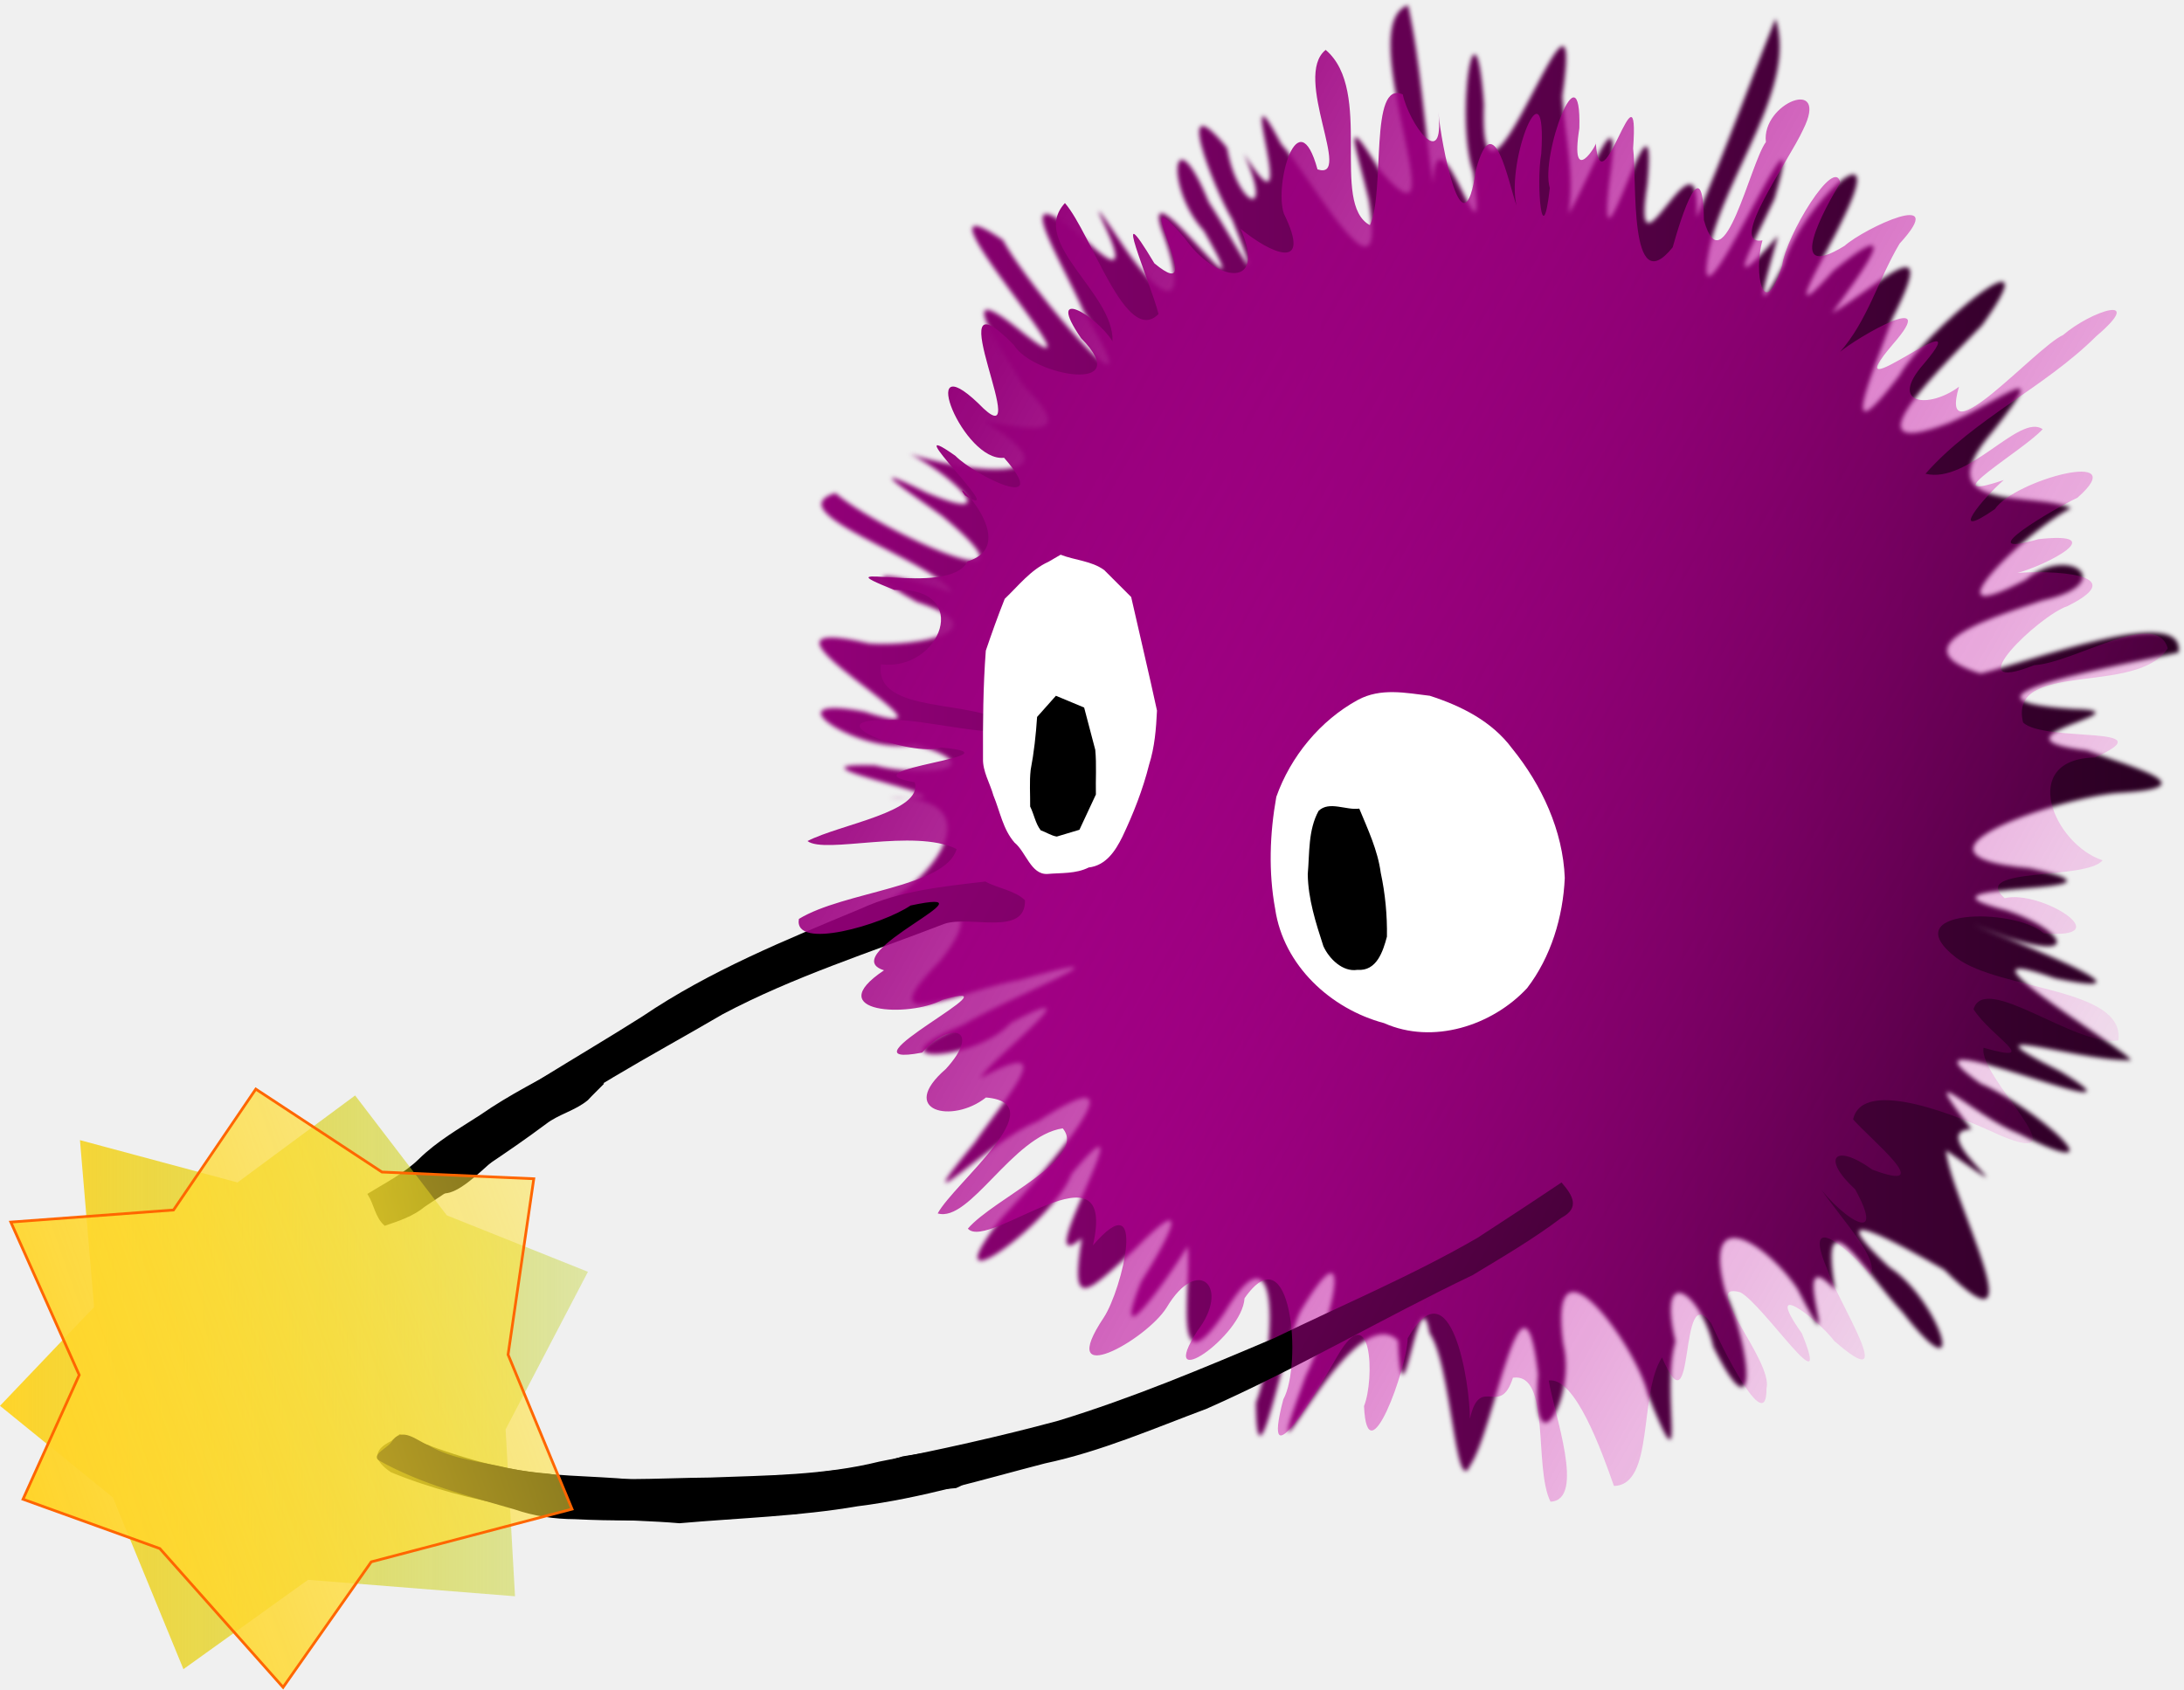
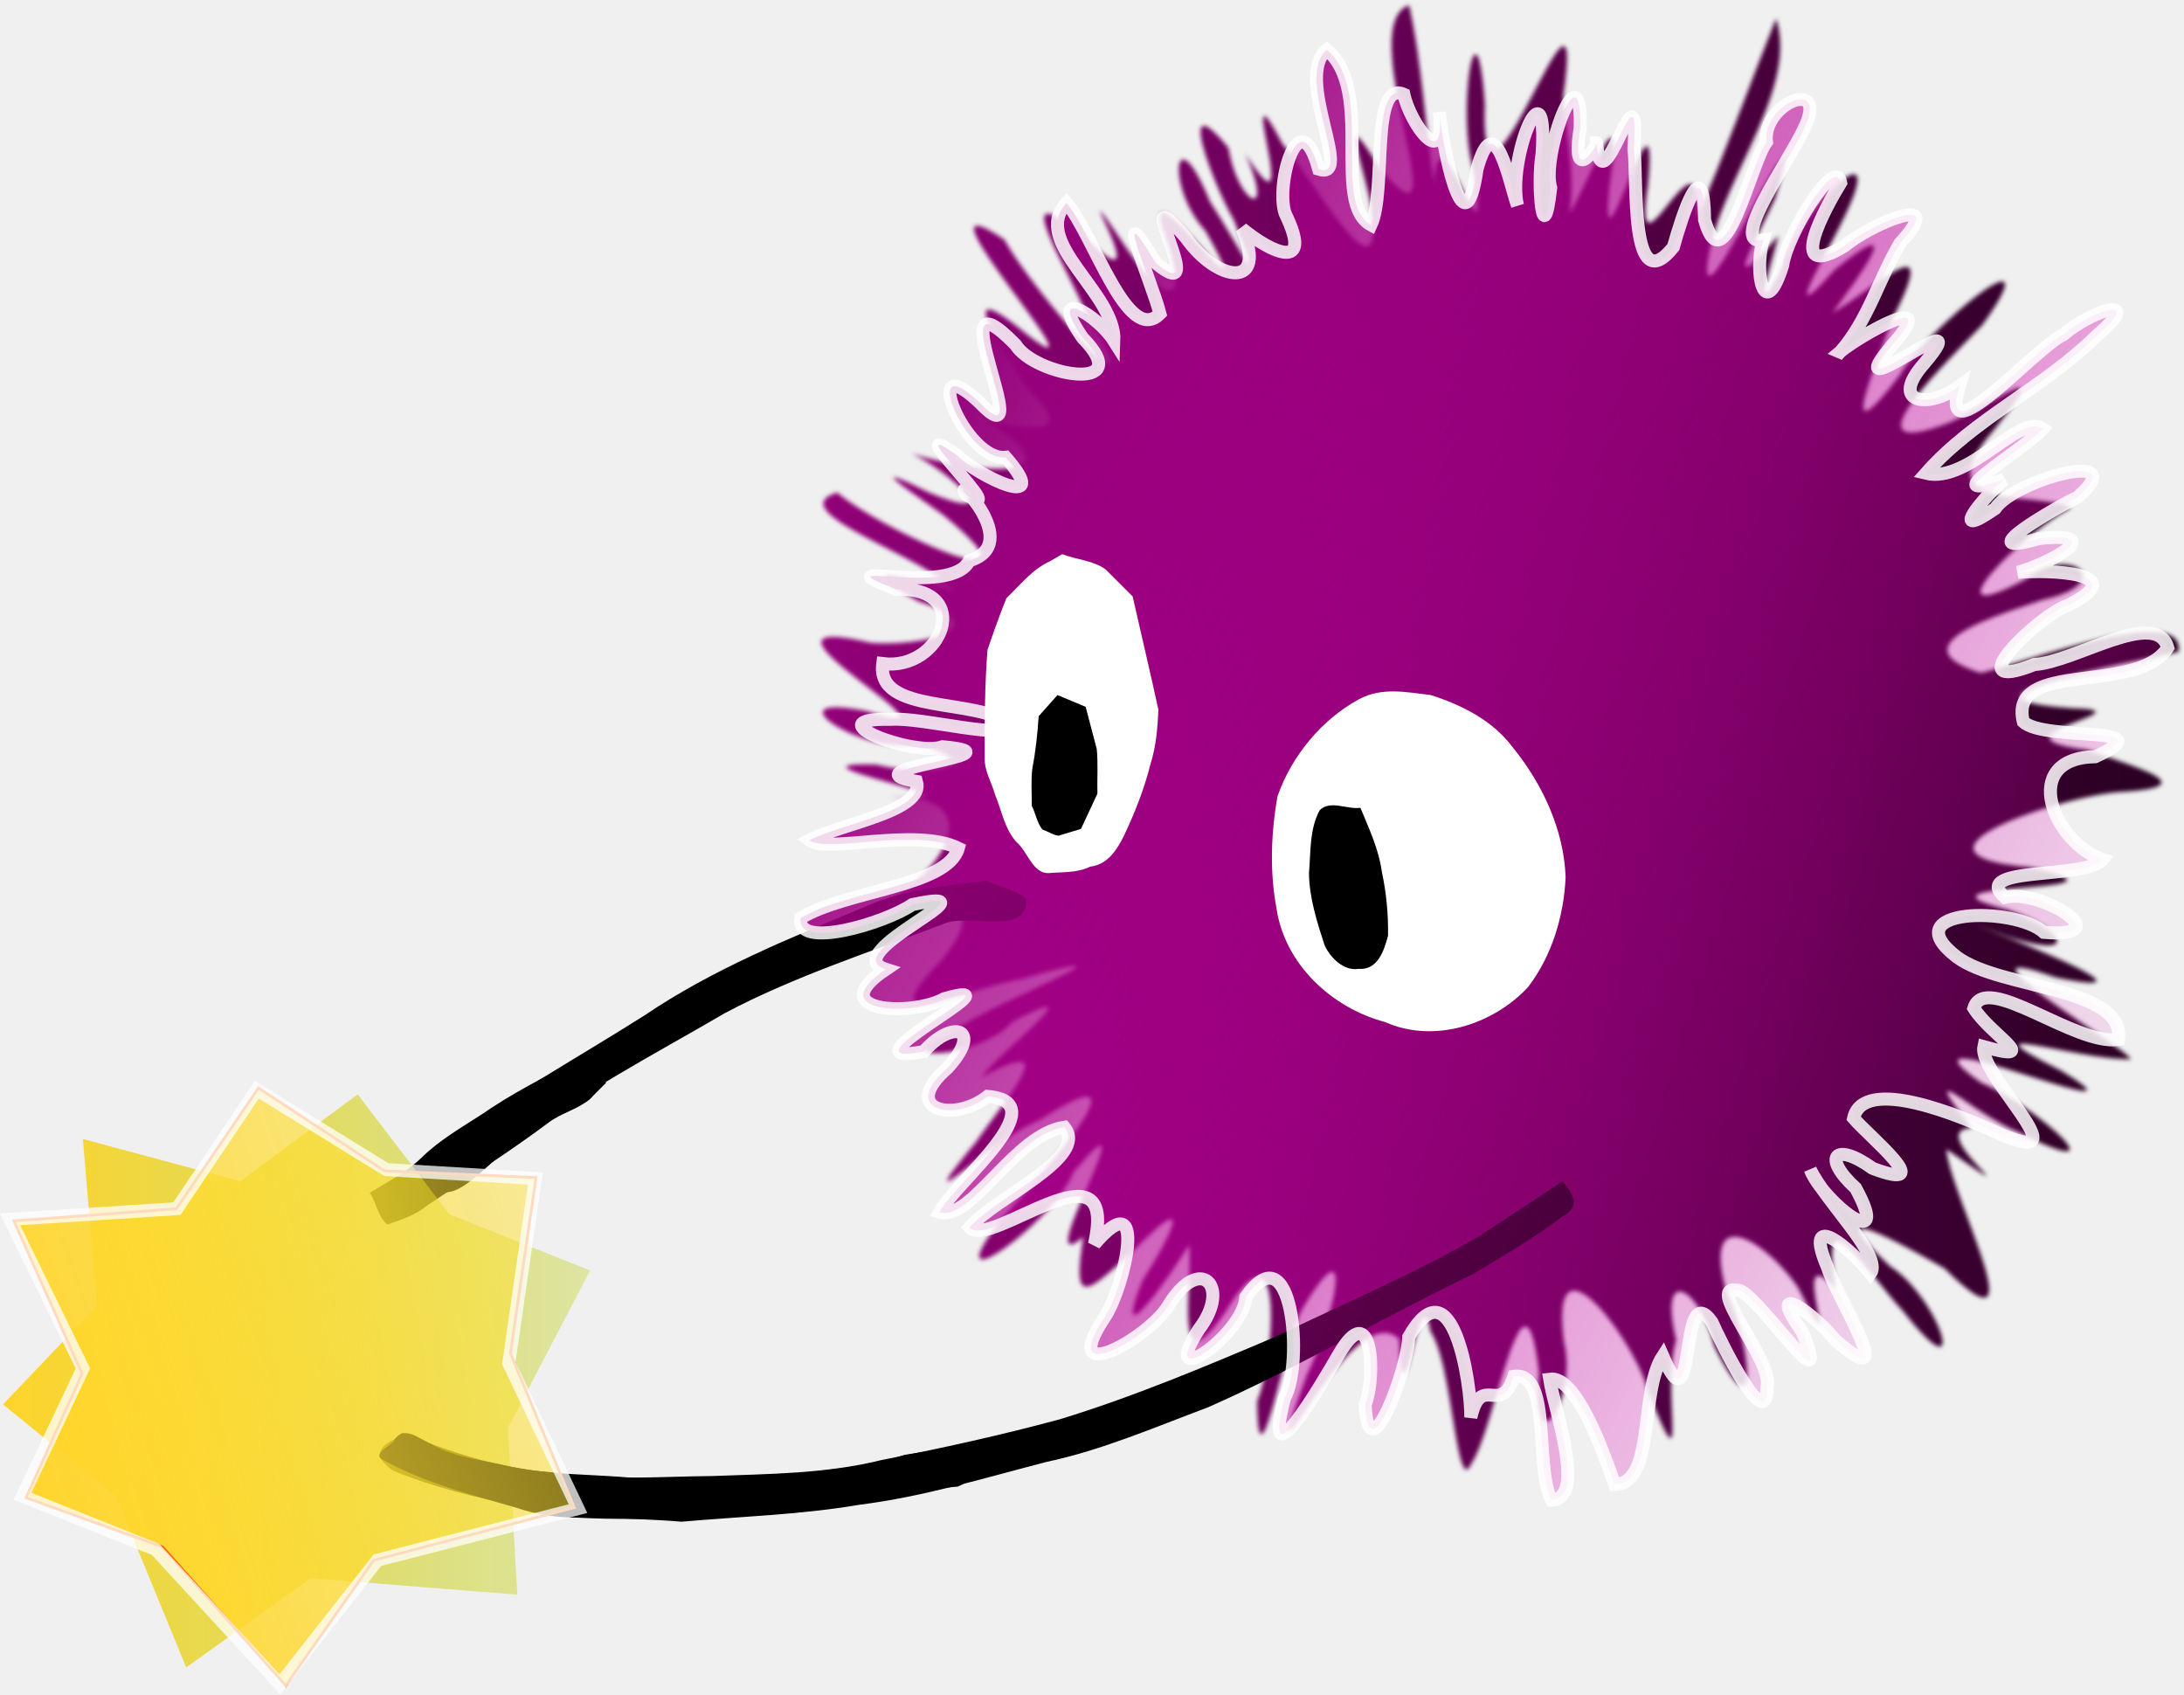
- <svg xmlns="http://www.w3.org/2000/svg" xmlns:xlink="http://www.w3.org/1999/xlink" version="1.1" id="svg1" width="100.406" height="77.69" viewBox="0 0 100.406 77.69">
+ <svg xmlns="http://www.w3.org/2000/svg" xmlns:xlink="http://www.w3.org/1999/xlink" version="1.1" id="svg1" width="100.545" height="77.995" viewBox="0 0 100.545 77.995">
  <defs id="defs1">
    <linearGradient id="linearGradient13">
      <stop style="stop-color:#ffd42a;stop-opacity:1;" offset="0" id="stop13" />
      <stop style="stop-color:#b8cd00;stop-opacity:0.32;" offset="1" id="stop14" />
    </linearGradient>
    <linearGradient id="linearGradient11">
      <stop style="stop-color:#ffd42a;stop-opacity:1;" offset="0" id="stop11" />
      <stop style="stop-color:#ffe33a;stop-opacity:0.499;" offset="1" id="stop12" />
    </linearGradient>
    <linearGradient id="linearGradient4">
      <stop style="stop-color:#920078;stop-opacity:1;" offset="0" id="stop3" />
      <stop style="stop-color:#ed00c0;stop-opacity:0.065;" offset="1" id="stop4" />
    </linearGradient>
    <linearGradient id="linearGradient1">
      <stop style="stop-color:#920078;stop-opacity:1;" offset="0" id="stop1" />
      <stop style="stop-color:#270020;stop-opacity:1;" offset="1" id="stop2" />
    </linearGradient>
    <linearGradient xlink:href="#linearGradient1" id="linearGradient2" x1="348.078" y1="296.383" x2="853.824" y2="296.383" gradientUnits="userSpaceOnUse" gradientTransform="translate(-50.83312,-23.31626)" />
-     <linearGradient xlink:href="#linearGradient4" id="linearGradient3" gradientUnits="userSpaceOnUse" x1="348.078" y1="296.383" x2="856.724" y2="275.267" gradientTransform="matrix(0.1065855,0.06622735,-0.06622735,0.1065855,24.62848,-36.05958)" />
+     <linearGradient xlink:href="#linearGradient4" id="linearGradient3" gradientUnits="userSpaceOnUse" x1="348.078" y1="296.383" x2="856.724" y2="275.267" gradientTransform="matrix(0.1065855,0.06622735,-0.06622735,0.1065855,24.76772,-36.05958)" />
    <filter style="color-interpolation-filters:sRGB" id="filter4" x="-0.004" y="-0.004" width="1.008" height="1.007">
      <feGaussianBlur stdDeviation="0.793" id="feGaussianBlur4" />
    </filter>
-     <linearGradient xlink:href="#linearGradient11" id="linearGradient12" x1="3" y1="404.113" x2="218.395" y2="404.113" gradientUnits="userSpaceOnUse" gradientTransform="matrix(0.1184588,-0.04140096,0.04140096,0.1184588,-16.38531,20.17329)" />
-     <linearGradient xlink:href="#linearGradient13" id="linearGradient14" x1="50.833" y1="529.871" x2="266.228" y2="529.871" gradientUnits="userSpaceOnUse" gradientTransform="matrix(0.1254852,0,0,0.1254852,-6.378801,-2.925845)" />
+     <linearGradient xlink:href="#linearGradient11" id="linearGradient12" x1="3" y1="404.113" x2="218.395" y2="404.113" gradientUnits="userSpaceOnUse" gradientTransform="matrix(0.1184588,-0.04140096,0.04140096,0.1184588,-16.24607,20.17329)" />
+     <linearGradient xlink:href="#linearGradient13" id="linearGradient14" x1="50.833" y1="529.871" x2="266.228" y2="529.871" gradientUnits="userSpaceOnUse" gradientTransform="matrix(0.1254852,0,0,0.1254852,-6.239563,-2.925845)" />
  </defs>
-   <path style="display:inline;mix-blend-mode:normal;fill:url(#linearGradient2);filter:url(#filter4)" d="m 574.673,78.35 c 6.493,-10.052 20.255,-48.576 15.078,-12.924 -5.989,48.758 18.27,-45.611 13.785,2.154 -6.527,41.689 20.107,-26.012 18.021,12.123 10.185,-23.508 19.225,-48.667 28.935,-72.865 8.088,24.96 -18.299,56.759 -24.238,84.334 -8.748,43.417 39.515,-71.451 23.852,-18.279 -7.983,17.272 -20.49,38.617 1.265,13.516 -3.086,12.216 -11.189,36.279 1.997,10.697 4.752,-19.205 41.003,-54.858 21.044,-15.229 -5.26,11.313 -23.751,41.18 -2.745,17.373 27.94,-22.888 9.388,1.997 -0.554,15.589 16.55,-9.69 40.423,-33.687 22.135,1.959 -7.462,20.793 -21.15,51.927 2.692,20.732 8.682,-15.637 57.742,-56.707 30.29,-18.411 -10.899,11.556 -53.234,51.487 -12.521,36.023 20.254,-8.678 38.695,-25.098 16.54,2.773 -26.44,30.404 16.07,22.15 28.489,28.271 -17.365,8.887 -54.904,46.49 -16.677,26.312 15.939,-13.374 34.734,1.327 6.266,7.516 -13.849,4.899 -55.406,16.58 -22.759,26.808 17.253,-4.044 75.258,-26.124 72.581,-7.747 -16.937,3.991 -93.122,17.138 -38.555,20.75 30.007,0.641 -35.837,10.195 5.05,15.231 16.343,6.042 44.757,13.533 12.66,15.436 -20.042,0.937 -88.111,22.829 -33.796,27.637 49.034,10.523 -52.227,4.384 -8.473,15.463 20.38,6.832 28.453,18.972 0.72,10.071 -51.491,-19.009 74.001,26.606 17.175,14.87 -47.804,-17.073 38.498,33.364 26.437,29.994 -20.404,-0.131 -62.56,-14.988 -24.326,4.205 41.327,25.078 -68.336,-23.054 -29.375,4.402 18.75,7.688 54.664,38.961 13.81,18.213 -16.86,-6.598 -38.869,-29.464 -17.215,-1.52 -19.09,0.494 27.704,33.444 -9.301,7.726 1.21,16.701 35.173,79.286 -0.677,43.748 -15.918,-9.088 -48.324,-27.234 -20.002,-0.856 18.063,11.66 30.225,48.999 4.956,16.704 -14.822,-15.933 -30.98,-44.704 -24.887,-8.418 -19.35,-21.107 5.425,37.559 -13.848,-0.487 -11.437,-16.792 -35.449,-32.215 -26.348,1.313 9.202,19.681 12.724,54.88 -4.449,20.039 -4.543,-20.35 -20.793,-31.013 -13.872,-1.994 -5.694,18.891 5.411,58.434 -10.163,19.255 -3.884,-17.164 -36.812,-62.926 -30.981,-18.565 5.172,20.291 -12.006,47.618 -9.213,11.204 -5.519,-48.134 -15.91,20.9 -24.853,33.535 -5.466,12.612 -6.843,-37.075 -14.89,-48.491 -3.941,-23.909 -10.218,41.139 -11.538,2.703 -18.064,-17.395 -55.477,72.287 -33.881,13.103 8.851,-17.892 19.323,-59.157 -1.698,-24.116 -6.374,11.83 -16.353,70.968 -16.508,33.753 6.237,-14.708 10.611,-69.992 -11.554,-32.827 -20.067,29.637 -11.821,-10.731 -13.453,-24.634 1.584,-1.438 -31.198,48.557 -17.076,13.218 10.107,-16.058 19.887,-34.598 -2.205,-12.012 -18.635,17.358 -23.662,22.05 -19.501,-3.968 -21.146,17.873 26.844,-60.285 -3.748,-23.603 -6.211,17.564 -53.524,51.843 -25.788,16.377 15.771,-16.784 56.253,-63.43 13.331,-35.539 -17.746,6.756 -50.956,41.766 -22.985,7.657 10.692,-15.631 32.97,-40.396 1.911,-23.498 3.919,-7.178 44.776,-38.169 11.351,-20.36 -13.241,14.735 -53.821,15.787 -17.451,0.731 17.992,-10.933 69.042,-30.203 20.329,-16.328 -19.897,3.299 -57.264,21.74 -28.82,-7.116 34.884,-43.167 -64.17,1.356 -22.081,-20.309 20.814,-9.796 41.734,-40.218 3.103,-39.479 46.042,2.736 -46.975,-13.141 -4.854,-11.823 16.137,4.484 45.36,1.464 14.336,-7.766 -18.585,4.761 -55.309,-18.973 -18.335,-11.923 45.955,14.886 -55.983,-38.398 1.955,-24.968 18.118,1.278 48.337,-5.017 17.292,-15.22 -26.738,-14.893 -4.892,-9.057 13.077,-3.528 -8.175,-12.276 -65.044,-29.454 -42.897,-36.403 15.868,13.667 80.982,43.295 39.197,8.492 -11.332,-8.328 -31.959,-21.566 -5.941,-8.689 30.769,13.057 7.348,-7.846 -6.005,-14.125 25.681,8.22 63.333,9.887 26.875,-12.148 18.711,3.52 34.31,6.472 14.747,-12.896 -6.749,-11.418 -27.605,-41.318 -1.85,-20.728 39.376,32.129 -46.27,-60.018 -5.61,-32.602 9.574,18.101 58.952,74.705 29.808,26.704 -9.054,-20.81 -30.101,-53.155 1.434,-25.764 27.008,25.406 -12.555,-36.644 12.678,0.97 17.136,25.019 24.522,21.3 13.983,-6.337 -7.324,-24.095 39.353,42.431 15.669,1.048 -14.331,-15.533 -11.879,-43.849 1.826,-10.543 11.479,17.682 21.34,38.442 8.656,6.574 -7.015,-11.815 -22.392,-51.217 -1.949,-26.418 3.602,21.267 17.589,27.52 6.128,2.1 23.282,36.873 -5.639,-40.351 13.717,-3.484 10.119,10.862 39.489,64.527 32.036,20.349 -4.257,-18.151 -10.814,-35.083 3.938,-10.983 30.93,35.973 -11.037,-53.024 10.476,-60.277 4.512,19.846 6.128,45.989 9.127,65.39 1.66,-32.891 20.988,39.65 14.728,-4.155 -6.655,-18.98 0.688,-70.484 3.948,-24.878 -2.285,61.174 38.002,-66.962 28.726,-2.844 1.003,14.557 4.569,28.213 2.291,42.934 z" id="shadow-body" transform="scale(0.1254852)" />
-   <path style="fill:#000000;fill-opacity:1;stroke-width:0.125" d="m 45.3,40.537 c -1.94,0.228 -3.904,0.417 -5.704,1.239 -3.455,1.438 -6.952,2.856 -10.066,4.965 -2.996,1.897 -6.118,3.621 -8.974,5.726 -0.316,0.438 -1.443,0.667 -1.051,1.286 0.608,2.705 2.698,-0.214 3.89,-0.96 3.021,-2.428 6.499,-4.204 9.831,-6.155 3.251,-1.725 6.769,-2.832 10.191,-4.157 1.185,-0.402 3.733,0.599 3.705,-1.08 -0.442,-0.451 -1.257,-0.551 -1.821,-0.863 z" id="left-hand" />
-   <path style="fill:#000000;fill-opacity:1;stroke-width:0.125" d="m 18.38,65.944 c 2.186,0.894 4.45,1.639 6.817,1.821 2.461,0.413 4.97,0.199 7.453,0.179 2.603,-0.099 5.232,-0.102 7.774,-0.732 2.761,-0.542 5.518,-1.148 8.232,-1.882 3.392,-1.038 6.664,-2.414 9.925,-3.799 3.122,-1.524 6.345,-2.871 9.351,-4.614 1.289,-0.841 2.578,-1.683 3.856,-2.542 0.519,0.592 0.858,1.167 -8.9e-4,1.623 -1.287,0.973 -2.706,1.804 -4.091,2.64 -4.115,1.97 -8.056,4.303 -12.229,6.145 -2.451,0.915 -4.858,1.966 -7.427,2.511 -2.853,0.736 -5.677,1.606 -8.61,1.971 -2.705,0.464 -5.462,0.539 -8.192,0.781 -2.514,-0.216 -5.075,-0.081 -7.531,-0.741 -1.951,-0.362 -3.912,-0.852 -5.734,-1.604 -0.771,-0.518 -0.879,-1.003 0.016,-1.438 0.13,-0.106 0.259,-0.212 0.389,-0.318 z" id="right-hand" />
-   <path style="display:inline;mix-blend-mode:normal;fill:url(#linearGradient3);stroke-width:0.125" d="m 84.565,16.202 c 0.86,-0.725 4.69,-2.923 2.463,-0.379 -2.952,3.473 4.182,-2.356 1.423,0.901 -1.668,1.889 0.226,2.089 1.61,1.061 -0.988,3.383 3.517,-1.803 4.784,-2.378 1.334,-1.143 3.833,-1.909 1.527,0.054 -2.394,2.382 -5.604,3.777 -7.85,6.324 1.981,0.489 4.311,-2.791 5.386,-2.051 -0.851,0.965 -5.224,3.49 -1.788,2.341 -0.938,0.804 -2.658,2.888 -0.41,1.338 0.882,-1.334 6.428,-2.834 3.795,-0.523 -1.011,0.467 -5.113,2.862 -1.786,1.902 3.363,-0.365 0.384,1.193 -0.967,1.554 1.394,-0.118 5.386,-0.009 2.305,1.523 -1.34,0.446 -5.184,4.166 -1.541,2.721 1.858,-0.109 5.619,-2.618 6.143,-0.778 -1.406,2.214 -7.356,0.5 -6.651,3.411 0.988,0.942 6.642,0.1 3.312,1.609 -3.551,0.07 -1.902,3.991 0.343,4.729 -0.75,0.934 -6.139,0.286 -4.502,1.743 1.644,-0.414 5.346,1.915 1.798,1.614 -1.352,-1.206 -6.953,-1.137 -4.015,1.13 1.989,1.497 7.763,1.362 7.445,3.798 -1.968,0.318 -6.146,-3.157 -6.658,-1.438 0.784,1.253 3.223,2.557 0.462,1.773 -0.283,1.307 4.648,5.67 0.756,4.027 -1.779,-0.832 -6.311,-2.731 -6.755,-0.734 0.724,0.851 3.967,3.47 0.883,2.31 -1.76,-1.263 -2.347,-0.516 -0.787,0.907 1.751,3.207 -1.538,0.599 -2.091,-0.861 0.677,1.45 3.358,3.994 2.775,4.792 -0.908,-1.133 -3.164,-3.072 -1.978,-0.277 0.411,1.369 3.48,6.077 0.329,3.315 -0.807,-1.055 -3.32,-2.935 -1.488,-0.347 1.456,3.571 -1.764,-1.334 -2.831,-1.887 -1.906,-0.545 1.521,3.151 1.206,4.421 0.02,2.342 -2.157,-2.124 -2.539,-2.991 -1.55,-2.185 -0.68,5.266 -2.264,1.566 -1.087,1.662 -0.332,5.869 -2.211,5.909 -0.57,-1.628 -1.788,-5.022 -2.996,-4.849 0.25,1.561 1.704,5.498 0.08,5.572 -0.787,-1.57 0.027,-5.948 -1.727,-5.699 -0.6,1.887 -1.504,-0.205 -1.981,1.89 0.014,-1.602 -0.858,-7.208 -2.858,-3.705 -0.026,1.378 -1.863,6.474 -2.007,3.116 0.498,-1.236 0.363,-5.054 -1.227,-2.291 -0.833,1.44 -3.564,6.1 -2.484,1.984 0.884,-1.582 0.386,-7.764 -1.782,-4.649 -0.107,1.759 -4.094,4.494 -2.169,1.5 1.545,-2.004 0.038,-3.512 -1.413,-1.073 -0.937,1.502 -5.158,3.851 -2.888,0.457 0.85,-1.297 2.044,-6.287 -0.501,-3.314 1.153,-5.029 -4.807,0.292 -5.749,-0.772 1.187,-1.387 5.53,-3.214 4.361,-4.611 -2.299,0.341 -4.273,4.351 -5.748,3.911 0.759,-1.397 5.419,-5.061 2.219,-5.33 -1.549,1.231 -4.083,0.628 -1.844,-1.312 1.658,-1.819 0.242,-2.267 -1.091,-0.752 -4.235,0.805 4.796,-3.546 0.935,-2.431 -1.506,0.832 -5.639,0.621 -2.687,-1.354 -2.376,-0.745 5.523,-3.9 1.22,-2.979 -1.281,0.872 -5.391,2.088 -5.133,0.617 2.074,-1.271 6.753,-1.45 7.251,-3.214 -1.965,-0.968 -6.052,0.249 -6.856,-0.367 1.491,-0.774 5.334,-1.343 4.931,-2.705 -3.47,-0.592 5.197,-1.233 1.203,-1.597 -1.378,0.469 -5.996,-1.342 -2.385,-1.262 1.5,-0.109 5.422,1.019 5.527,0.248 -1.528,-1.266 -6.217,-0.444 -5.899,-2.812 2.746,0.343 4.248,-3.558 0.612,-3.422 -3.749,-1.484 2.548,0.41 3.367,-1.312 2.572,-0.775 -0.915,-4.141 -0.123,-3.037 2.249,1.382 -3.351,-3.874 -0.434,-1.817 0.92,0.928 4.505,2.683 2.238,0.09 -1.869,0.215 -4.049,-5.238 -1.188,-2.507 2.834,2.948 -2.17,-6.565 1.637,-2.682 0.862,1.433 5.641,2.284 3.09,-0.313 -1.666,-2.425 0.675,-1.075 1.445,0.143 0.092,-2.213 -3.862,-4.539 -2.185,-6.353 1.237,1.429 2.812,6.622 4.303,5.101 -0.379,-1.477 -2.318,-5.885 -0.191,-2.33 2.7,2.241 -1.488,-4.504 1.395,-1.157 1.443,2.048 3.792,2.375 2.572,-0.428 1.358,1.117 3.317,2.021 1.986,-0.7 -0.457,-1.359 0.653,-5.293 1.546,-2.035 1.66,0.536 -1.167,-4.264 0.376,-5.495 2.223,1.888 0.19,7.061 2.033,8.061 0.721,-1.543 -0.048,-6.705 1.511,-6.014 0.281,1.331 1.928,3.635 1.638,0.817 0.114,1.391 1.135,6.781 1.729,2.636 0.821,-3 1.482,0.595 1.865,1.666 -0.502,-2.063 1.416,-6.836 1.135,-2.389 -0.246,1.363 0.045,4.661 0.393,1.578 -0.45,-1.5 1.459,-6.622 1.358,-2.752 -0.45,2.834 0.872,0.669 0.756,0.673 0.226,3.26 2.028,-4.157 1.716,0.258 0.183,1.352 -0.218,7.085 1.819,4.544 0.392,-1.408 1.397,-4.572 1.435,-1.251 0.883,3.144 2.14,-2.65 2.85,-3.588 -0.214,-1.787 2.953,-3.053 1.712,-0.573 -0.66,1.446 -3.495,5.364 -1.869,5.094 -0.43,1.498 0.061,3.853 0.905,1.157 0.185,-1.413 2.436,-5.078 2.67,-3.803 -0.662,1.075 -2.645,4.65 0.197,2.898 0.94,-0.832 4.88,-2.664 2.533,-0.105 -0.977,1.636 -1.471,3.558 -2.76,5.004 z" id="front-body" />
-   <path style="display:inline;fill:#ffffff;fill-opacity:1;stroke-width:0.125" d="m 65.734,31.995 c 1.448,0.467 2.856,1.172 3.782,2.422 1.36,1.675 2.34,3.781 2.422,5.954 -0.079,1.794 -0.635,3.641 -1.734,5.07 -1.614,1.734 -4.338,2.603 -6.571,1.608 -2.465,-0.656 -4.63,-2.662 -5.009,-5.252 -0.313,-1.696 -0.25,-3.464 0.052,-5.152 0.655,-1.856 2.019,-3.513 3.745,-4.457 1.056,-0.571 2.196,-0.326 3.313,-0.193 z" id="path5" />
-   <path style="display:inline;fill:#ffffff;fill-opacity:1;stroke-width:0.125" d="m 48.76,25.508 c 0.656,0.258 1.425,0.282 2.004,0.706 0.413,0.413 0.827,0.827 1.24,1.24 0.392,1.742 0.81,3.478 1.187,5.223 -0.04,0.837 -0.106,1.679 -0.362,2.482 -0.286,1.145 -0.722,2.252 -1.227,3.316 -0.323,0.654 -0.757,1.324 -1.551,1.416 -0.592,0.298 -1.262,0.241 -1.903,0.298 -0.754,0.034 -0.982,-1.016 -1.505,-1.441 -0.536,-0.611 -0.667,-1.434 -0.971,-2.165 -0.158,-0.568 -0.501,-1.108 -0.48,-1.709 -0.006,-1.652 0.003,-3.306 0.129,-4.954 0.272,-0.8 0.556,-1.597 0.869,-2.382 0.636,-0.605 1.189,-1.333 2.01,-1.703 0.187,-0.109 0.374,-0.218 0.561,-0.327 z" id="path4" />
-   <path style="fill:#000000;fill-opacity:1;stroke-width:0.125" d="m 49.841,32.536 c -0.432,-0.18 -0.865,-0.36 -1.297,-0.541 -0.288,0.324 -0.577,0.649 -0.865,0.973 -0.054,0.815 -0.142,1.63 -0.295,2.432 -0.064,0.561 -0.017,1.126 -0.024,1.689 0.18,0.356 0.238,0.772 0.486,1.093 0.247,0.084 0.489,0.252 0.739,0.287 0.347,-0.104 0.693,-0.208 1.04,-0.312 0.252,-0.541 0.505,-1.081 0.757,-1.622 -0.017,-0.684 0.036,-1.373 -0.029,-2.055 -0.171,-0.649 -0.341,-1.297 -0.512,-1.946 z" id="left-eye" />
-   <path style="fill:#000000;fill-opacity:1;stroke-width:0.125" d="m 62.491,37.185 c 0.396,0.958 0.846,1.908 0.986,2.946 0.208,0.964 0.301,1.959 0.285,2.941 -0.182,0.682 -0.474,1.597 -1.356,1.526 -0.681,0.111 -1.307,-0.516 -1.566,-1.089 -0.348,-1.071 -0.702,-2.174 -0.718,-3.31 0.086,-0.975 0.014,-2.028 0.498,-2.911 0.49,-0.472 1.266,-0.016 1.872,-0.104 z" id="right-eye" />
-   <path style="fill:#000000;fill-opacity:1;stroke:#000000;stroke-width:0.125;stroke-opacity:1" d="m 26.38,48.868 c -1.445,0.785 -2.923,1.517 -4.275,2.46 -0.965,0.624 -1.975,1.2 -2.8,2.011 -0.68,0.662 -1.529,1.092 -2.331,1.583 0.275,0.44 0.332,1.014 0.727,1.375 0.629,-0.214 1.275,-0.427 1.794,-0.86 1.866,-1.254 3.769,-2.456 5.571,-3.802 0.587,-0.455 1.348,-0.616 1.918,-1.091 0.223,-0.242 0.462,-0.468 0.693,-0.703 -0.432,-0.324 -0.865,-0.649 -1.297,-0.973 z" id="left-work-hand" />
-   <path style="fill:url(#linearGradient14);stroke-width:0.125" d="m 10.92,54.375 5.406,-4 4.216,5.514 6.487,2.595 -3.784,7.244 0.432,7.676 -9.514,-0.757 -5.73,4.108 L 5.19,68.863 0,64.646 4.325,60.105 3.676,52.429 Z" id="star-back" />
-   <path style="fill:#000000;fill-opacity:1;stroke:#000000;stroke-width:0.125;stroke-opacity:1" d="m 41.516,67.031 c 0.685,-0.108 1.369,-0.216 2.054,-0.324 0.675,0.483 1.516,1.205 0.364,1.662 -2.479,0.188 -4.886,0.873 -7.347,1.185 -3.38,0.149 -6.763,0.419 -10.149,0.243 -0.941,-0.005 -1.866,-0.137 -2.758,-0.445 -2.117,-0.618 -4.289,-1.156 -6.225,-2.245 -0.294,-0.179 0.428,-0.505 0.585,-0.75 0.43,-0.713 1.069,-0.065 1.632,0.161 1.122,0.663 2.436,0.752 3.678,1.052 1.885,0.404 3.828,0.347 5.741,0.527 2.193,0.174 4.396,0.09 6.59,-0.019 1.358,-0.232 2.725,-0.45 4.1,-0.522 0.59,-0.133 1.153,-0.361 1.734,-0.524 z" id="right-work-hand" />
-   <path style="fill:url(#linearGradient12);stroke:#ff6600;stroke-width:0.125;stroke-opacity:1" d="m 7.977,55.642 3.783,-5.56 5.8,3.814 6.98,0.309 -1.182,8.087 2.941,7.104 -9.231,2.425 -4.054,5.769 -5.666,-6.38 -6.29,-2.268 2.584,-5.713 -3.145,-7.032 z" id="star-front" />
+   <path style="display:inline;mix-blend-mode:normal;fill:url(#linearGradient2);filter:url(#filter4)" d="m 574.673,78.35 c 6.493,-10.052 20.255,-48.576 15.078,-12.924 -5.989,48.758 18.27,-45.611 13.785,2.154 -6.527,41.689 20.107,-26.012 18.021,12.123 10.185,-23.508 19.225,-48.667 28.935,-72.865 8.088,24.96 -18.299,56.759 -24.238,84.334 -8.748,43.417 39.515,-71.451 23.852,-18.279 -7.983,17.272 -20.49,38.617 1.265,13.516 -3.086,12.216 -11.189,36.279 1.997,10.697 4.752,-19.205 41.003,-54.858 21.044,-15.229 -5.26,11.313 -23.751,41.18 -2.745,17.373 27.94,-22.888 9.388,1.997 -0.554,15.589 16.55,-9.69 40.423,-33.687 22.135,1.959 -7.462,20.793 -21.15,51.927 2.692,20.732 8.682,-15.637 57.742,-56.707 30.29,-18.411 -10.899,11.556 -53.234,51.487 -12.521,36.023 20.254,-8.678 38.695,-25.098 16.54,2.773 -26.44,30.404 16.07,22.15 28.489,28.271 -17.365,8.887 -54.904,46.49 -16.677,26.312 15.939,-13.374 34.734,1.327 6.266,7.516 -13.849,4.899 -55.406,16.58 -22.759,26.808 17.253,-4.044 75.258,-26.124 72.581,-7.747 -16.937,3.991 -93.122,17.138 -38.555,20.75 30.007,0.641 -35.837,10.195 5.05,15.231 16.343,6.042 44.757,13.533 12.66,15.436 -20.042,0.937 -88.111,22.829 -33.796,27.637 49.034,10.523 -52.227,4.384 -8.473,15.463 20.38,6.832 28.453,18.972 0.72,10.071 -51.491,-19.009 74.001,26.606 17.175,14.87 -47.804,-17.073 38.498,33.364 26.437,29.994 -20.404,-0.131 -62.56,-14.988 -24.326,4.205 41.327,25.078 -68.336,-23.054 -29.375,4.402 18.75,7.688 54.664,38.961 13.81,18.213 -16.86,-6.598 -38.869,-29.464 -17.215,-1.52 -19.09,0.494 27.704,33.444 -9.301,7.726 1.21,16.701 35.173,79.286 -0.677,43.748 -15.918,-9.088 -48.324,-27.234 -20.002,-0.856 18.063,11.66 30.225,48.999 4.956,16.704 -14.822,-15.933 -30.98,-44.704 -24.887,-8.418 -19.35,-21.107 5.425,37.559 -13.848,-0.487 -11.437,-16.792 -35.449,-32.215 -26.348,1.313 9.202,19.681 12.724,54.88 -4.449,20.039 -4.543,-20.35 -20.793,-31.013 -13.872,-1.994 -5.694,18.891 5.411,58.434 -10.163,19.255 -3.884,-17.164 -36.812,-62.926 -30.981,-18.565 5.172,20.291 -12.006,47.618 -9.213,11.204 -5.519,-48.134 -15.91,20.9 -24.853,33.535 -5.466,12.612 -6.843,-37.075 -14.89,-48.491 -3.941,-23.909 -10.218,41.139 -11.538,2.703 -18.064,-17.395 -55.477,72.287 -33.881,13.103 8.851,-17.892 19.323,-59.157 -1.698,-24.116 -6.374,11.83 -16.353,70.968 -16.508,33.753 6.237,-14.708 10.611,-69.992 -11.554,-32.827 -20.067,29.637 -11.821,-10.731 -13.453,-24.634 1.584,-1.438 -31.198,48.557 -17.076,13.218 10.107,-16.058 19.887,-34.598 -2.205,-12.012 -18.635,17.358 -23.662,22.05 -19.501,-3.968 -21.146,17.873 26.844,-60.285 -3.748,-23.603 -6.211,17.564 -53.524,51.843 -25.788,16.377 15.771,-16.784 56.253,-63.43 13.331,-35.539 -17.746,6.756 -50.956,41.766 -22.985,7.657 10.692,-15.631 32.97,-40.396 1.911,-23.498 3.919,-7.178 44.776,-38.169 11.351,-20.36 -13.241,14.735 -53.821,15.787 -17.451,0.731 17.992,-10.933 69.042,-30.203 20.329,-16.328 -19.897,3.299 -57.264,21.74 -28.82,-7.116 34.884,-43.167 -64.17,1.356 -22.081,-20.309 20.814,-9.796 41.734,-40.218 3.103,-39.479 46.042,2.736 -46.975,-13.141 -4.854,-11.823 16.137,4.484 45.36,1.464 14.336,-7.766 -18.585,4.761 -55.309,-18.973 -18.335,-11.923 45.955,14.886 -55.983,-38.398 1.955,-24.968 18.118,1.278 48.337,-5.017 17.292,-15.22 -26.738,-14.893 -4.892,-9.057 13.077,-3.528 -8.175,-12.276 -65.044,-29.454 -42.897,-36.403 15.868,13.667 80.982,43.295 39.197,8.492 -11.332,-8.328 -31.959,-21.566 -5.941,-8.689 30.769,13.057 7.348,-7.846 -6.005,-14.125 25.681,8.22 63.333,9.887 26.875,-12.148 18.711,3.52 34.31,6.472 14.747,-12.896 -6.749,-11.418 -27.605,-41.318 -1.85,-20.728 39.376,32.129 -46.27,-60.018 -5.61,-32.602 9.574,18.101 58.952,74.705 29.808,26.704 -9.054,-20.81 -30.101,-53.155 1.434,-25.764 27.008,25.406 -12.555,-36.644 12.678,0.97 17.136,25.019 24.522,21.3 13.983,-6.337 -7.324,-24.095 39.353,42.431 15.669,1.048 -14.331,-15.533 -11.879,-43.849 1.826,-10.543 11.479,17.682 21.34,38.442 8.656,6.574 -7.015,-11.815 -22.392,-51.217 -1.949,-26.418 3.602,21.267 17.589,27.52 6.128,2.1 23.282,36.873 -5.639,-40.351 13.717,-3.484 10.119,10.862 39.489,64.527 32.036,20.349 -4.257,-18.151 -10.814,-35.083 3.938,-10.983 30.93,35.973 -11.037,-53.024 10.476,-60.277 4.512,19.846 6.128,45.989 9.127,65.39 1.66,-32.891 20.988,39.65 14.728,-4.155 -6.655,-18.98 0.688,-70.484 3.948,-24.878 -2.285,61.174 38.002,-66.962 28.726,-2.844 1.003,14.557 4.569,28.213 2.291,42.934 z" id="shadow-body" transform="matrix(0.1254852,0,0,0.1254852,0.1392381,0)" />
+   <path style="fill:#000000;fill-opacity:1;stroke-width:0.125" d="m 45.44,40.537 c -1.94,0.228 -3.904,0.417 -5.704,1.239 -3.455,1.438 -6.952,2.856 -10.066,4.965 -2.996,1.897 -6.118,3.621 -8.974,5.726 -0.316,0.438 -1.443,0.667 -1.051,1.286 0.608,2.705 2.698,-0.214 3.89,-0.96 3.021,-2.428 6.499,-4.204 9.831,-6.155 3.251,-1.725 6.769,-2.832 10.191,-4.157 1.185,-0.402 3.733,0.599 3.705,-1.08 -0.442,-0.451 -1.257,-0.551 -1.821,-0.863 z" id="left-hand" />
+   <path style="fill:#000000;fill-opacity:1;stroke-width:0.125" d="m 18.519,65.944 c 2.186,0.894 4.45,1.639 6.817,1.821 2.461,0.413 4.97,0.199 7.453,0.179 2.603,-0.099 5.232,-0.102 7.774,-0.732 2.761,-0.542 5.518,-1.148 8.232,-1.882 3.392,-1.038 6.664,-2.414 9.925,-3.799 3.122,-1.524 6.345,-2.871 9.351,-4.614 1.289,-0.841 2.578,-1.683 3.856,-2.542 0.519,0.592 0.858,1.167 -8.9e-4,1.623 -1.287,0.973 -2.706,1.804 -4.091,2.64 -4.115,1.97 -8.056,4.303 -12.229,6.145 -2.451,0.915 -4.858,1.966 -7.427,2.511 -2.853,0.736 -5.677,1.606 -8.61,1.971 -2.705,0.464 -5.462,0.539 -8.192,0.781 -2.514,-0.216 -5.075,-0.081 -7.531,-0.741 -1.951,-0.362 -3.912,-0.852 -5.734,-1.604 -0.771,-0.518 -0.879,-1.003 0.016,-1.438 0.13,-0.106 0.259,-0.212 0.389,-0.318 z" id="right-hand" />
+   <path style="display:inline;mix-blend-mode:normal;fill:url(#linearGradient3);stroke:#ffffff;stroke-width:0.6;stroke-dasharray:none;stroke-opacity:0.842" d="m 84.704,16.202 c 0.86,-0.725 4.69,-2.923 2.463,-0.379 -2.952,3.473 4.182,-2.356 1.423,0.901 -1.668,1.889 0.226,2.089 1.61,1.061 -0.988,3.383 3.517,-1.803 4.784,-2.378 1.334,-1.143 3.833,-1.909 1.527,0.054 -2.394,2.382 -5.604,3.777 -7.85,6.324 1.981,0.489 4.311,-2.791 5.386,-2.051 -0.851,0.965 -5.224,3.49 -1.788,2.341 -0.938,0.804 -2.658,2.888 -0.41,1.338 0.882,-1.334 6.428,-2.834 3.795,-0.523 -1.011,0.467 -5.113,2.862 -1.786,1.902 3.363,-0.365 0.384,1.193 -0.967,1.554 1.394,-0.118 5.386,-0.009 2.305,1.523 -1.34,0.446 -5.184,4.166 -1.541,2.721 1.858,-0.109 5.619,-2.618 6.143,-0.778 -1.406,2.214 -7.356,0.5 -6.651,3.411 0.988,0.942 6.642,0.1 3.312,1.609 -3.551,0.07 -1.902,3.991 0.343,4.729 -0.75,0.934 -6.139,0.286 -4.502,1.743 1.644,-0.414 5.346,1.915 1.798,1.614 -1.352,-1.206 -6.953,-1.137 -4.015,1.13 1.989,1.497 7.763,1.362 7.445,3.798 -1.968,0.318 -6.146,-3.157 -6.658,-1.438 0.784,1.253 3.223,2.557 0.462,1.773 -0.283,1.307 4.648,5.67 0.756,4.027 -1.779,-0.832 -6.311,-2.731 -6.755,-0.734 0.724,0.851 3.967,3.47 0.883,2.31 -1.76,-1.263 -2.347,-0.516 -0.787,0.907 1.751,3.207 -1.538,0.599 -2.091,-0.861 0.677,1.45 3.358,3.994 2.775,4.792 -0.908,-1.133 -3.164,-3.072 -1.978,-0.277 0.411,1.369 3.48,6.077 0.329,3.315 -0.807,-1.055 -3.32,-2.935 -1.488,-0.347 1.456,3.571 -1.764,-1.334 -2.831,-1.887 -1.906,-0.545 1.521,3.151 1.206,4.421 0.02,2.342 -2.157,-2.124 -2.539,-2.991 -1.55,-2.185 -0.68,5.266 -2.264,1.566 -1.087,1.662 -0.332,5.869 -2.211,5.909 -0.57,-1.628 -1.788,-5.022 -2.996,-4.849 0.25,1.561 1.704,5.498 0.08,5.572 -0.787,-1.57 0.027,-5.948 -1.727,-5.699 -0.6,1.887 -1.504,-0.205 -1.981,1.89 0.014,-1.602 -0.858,-7.208 -2.858,-3.705 -0.026,1.378 -1.863,6.474 -2.007,3.116 0.498,-1.236 0.363,-5.054 -1.227,-2.291 -0.833,1.44 -3.564,6.1 -2.484,1.984 0.884,-1.582 0.386,-7.764 -1.782,-4.649 -0.107,1.759 -4.094,4.494 -2.169,1.5 1.545,-2.004 0.038,-3.512 -1.413,-1.073 -0.937,1.502 -5.158,3.851 -2.888,0.457 0.85,-1.297 2.044,-6.287 -0.501,-3.314 1.153,-5.029 -4.807,0.292 -5.749,-0.772 1.187,-1.387 5.53,-3.214 4.361,-4.611 -2.299,0.341 -4.273,4.351 -5.748,3.911 0.759,-1.397 5.419,-5.061 2.219,-5.33 -1.549,1.231 -4.083,0.628 -1.844,-1.312 1.658,-1.819 0.242,-2.267 -1.091,-0.752 -4.235,0.805 4.796,-3.546 0.935,-2.431 -1.506,0.832 -5.639,0.621 -2.687,-1.354 -2.376,-0.745 5.523,-3.9 1.22,-2.979 -1.281,0.872 -5.391,2.088 -5.133,0.617 2.074,-1.271 6.753,-1.45 7.251,-3.214 -1.965,-0.968 -6.052,0.249 -6.856,-0.367 1.491,-0.774 5.334,-1.343 4.931,-2.705 -3.47,-0.592 5.197,-1.233 1.203,-1.597 -1.378,0.469 -5.996,-1.342 -2.385,-1.262 1.5,-0.109 5.422,1.019 5.527,0.248 -1.528,-1.266 -6.217,-0.444 -5.899,-2.812 2.746,0.343 4.248,-3.558 0.612,-3.422 -3.749,-1.484 2.548,0.41 3.367,-1.312 2.572,-0.775 -0.915,-4.141 -0.123,-3.037 2.249,1.382 -3.351,-3.874 -0.434,-1.817 0.92,0.928 4.505,2.683 2.238,0.09 -1.869,0.215 -4.049,-5.238 -1.188,-2.507 2.834,2.948 -2.17,-6.565 1.637,-2.682 0.862,1.433 5.641,2.284 3.09,-0.313 -1.666,-2.425 0.675,-1.075 1.445,0.143 0.092,-2.213 -3.862,-4.539 -2.185,-6.353 1.237,1.429 2.812,6.622 4.303,5.101 -0.379,-1.477 -2.318,-5.885 -0.191,-2.33 2.7,2.241 -1.488,-4.504 1.395,-1.157 1.443,2.048 3.792,2.375 2.572,-0.428 1.358,1.117 3.317,2.021 1.986,-0.7 -0.457,-1.359 0.653,-5.293 1.546,-2.035 1.66,0.536 -1.167,-4.264 0.376,-5.495 2.223,1.888 0.19,7.061 2.033,8.061 0.721,-1.543 -0.048,-6.705 1.511,-6.014 0.281,1.331 1.928,3.635 1.638,0.817 0.114,1.391 1.135,6.781 1.729,2.636 0.821,-3 1.482,0.595 1.865,1.666 -0.502,-2.063 1.416,-6.836 1.135,-2.389 -0.246,1.363 0.045,4.661 0.393,1.578 -0.45,-1.5 1.459,-6.622 1.358,-2.752 -0.45,2.834 0.872,0.669 0.756,0.673 0.226,3.26 2.028,-4.157 1.716,0.258 0.183,1.352 -0.218,7.085 1.819,4.544 0.392,-1.408 1.397,-4.572 1.435,-1.251 0.883,3.144 2.14,-2.65 2.85,-3.588 -0.214,-1.787 2.953,-3.053 1.712,-0.573 -0.66,1.446 -3.495,5.364 -1.869,5.094 -0.43,1.498 0.061,3.853 0.905,1.157 0.185,-1.413 2.436,-5.078 2.67,-3.803 -0.662,1.075 -2.645,4.65 0.197,2.898 0.94,-0.832 4.88,-2.664 2.533,-0.105 -0.977,1.636 -1.471,3.558 -2.76,5.004 z" id="front-body" />
+   <path style="display:inline;fill:#ffffff;fill-opacity:1;stroke-width:0.125" d="m 65.873,31.995 c 1.448,0.467 2.856,1.172 3.782,2.422 1.36,1.675 2.34,3.781 2.422,5.954 -0.079,1.794 -0.635,3.641 -1.734,5.07 -1.614,1.734 -4.338,2.603 -6.571,1.608 -2.465,-0.656 -4.63,-2.662 -5.009,-5.252 -0.313,-1.696 -0.25,-3.464 0.052,-5.152 0.655,-1.856 2.019,-3.513 3.745,-4.457 1.056,-0.571 2.196,-0.326 3.313,-0.193 z" id="path5" />
+   <path style="display:inline;fill:#ffffff;fill-opacity:1;stroke-width:0.125" d="m 48.899,25.508 c 0.656,0.258 1.425,0.282 2.004,0.706 0.413,0.413 0.827,0.827 1.24,1.24 0.392,1.742 0.81,3.478 1.187,5.223 -0.04,0.837 -0.106,1.679 -0.362,2.482 -0.286,1.145 -0.722,2.252 -1.227,3.316 -0.323,0.654 -0.757,1.324 -1.551,1.416 -0.592,0.298 -1.262,0.241 -1.903,0.298 -0.754,0.034 -0.982,-1.016 -1.505,-1.441 -0.536,-0.611 -0.667,-1.434 -0.971,-2.165 -0.158,-0.568 -0.501,-1.108 -0.48,-1.709 -0.006,-1.652 0.003,-3.306 0.129,-4.954 0.272,-0.8 0.556,-1.597 0.869,-2.382 0.636,-0.605 1.189,-1.333 2.01,-1.703 0.187,-0.109 0.374,-0.218 0.561,-0.327 z" id="path4" />
+   <path style="fill:#000000;fill-opacity:1;stroke-width:0.125" d="m 49.98,32.536 c -0.432,-0.18 -0.865,-0.36 -1.297,-0.541 -0.288,0.324 -0.577,0.649 -0.865,0.973 -0.054,0.815 -0.142,1.63 -0.295,2.432 -0.064,0.561 -0.017,1.126 -0.024,1.689 0.18,0.356 0.238,0.772 0.486,1.093 0.247,0.084 0.489,0.252 0.739,0.287 0.347,-0.104 0.693,-0.208 1.04,-0.312 0.252,-0.541 0.505,-1.081 0.757,-1.622 -0.017,-0.684 0.036,-1.373 -0.029,-2.055 -0.171,-0.649 -0.341,-1.297 -0.512,-1.946 z" id="left-eye" />
+   <path style="fill:#000000;fill-opacity:1;stroke-width:0.125" d="m 62.63,37.185 c 0.396,0.958 0.846,1.908 0.986,2.946 0.208,0.964 0.301,1.959 0.285,2.941 -0.182,0.682 -0.474,1.597 -1.356,1.526 -0.681,0.111 -1.307,-0.516 -1.566,-1.089 -0.348,-1.071 -0.702,-2.174 -0.718,-3.31 0.086,-0.975 0.014,-2.028 0.498,-2.911 0.49,-0.472 1.266,-0.016 1.872,-0.104 z" id="right-eye" />
+   <path style="fill:#000000;fill-opacity:1;stroke:#000000;stroke-width:0.125;stroke-opacity:1" d="m 26.519,48.868 c -1.445,0.785 -2.923,1.517 -4.275,2.46 -0.965,0.624 -1.975,1.2 -2.8,2.011 -0.68,0.662 -1.529,1.092 -2.331,1.583 0.275,0.44 0.332,1.014 0.727,1.375 0.629,-0.214 1.275,-0.427 1.794,-0.86 1.866,-1.254 3.769,-2.456 5.571,-3.802 0.587,-0.455 1.348,-0.616 1.918,-1.091 0.223,-0.242 0.462,-0.468 0.693,-0.703 -0.432,-0.324 -0.865,-0.649 -1.297,-0.973 z" id="left-work-hand" />
+   <path style="fill:url(#linearGradient14);stroke-width:0.125" d="m 11.059,54.375 5.406,-4 4.216,5.514 6.487,2.595 -3.784,7.244 0.432,7.676 -9.514,-0.757 -5.73,4.108 -3.243,-7.892 -5.19,-4.216 4.325,-4.541 -0.649,-7.676 z" id="star-back" />
+   <path style="fill:#000000;fill-opacity:1;stroke:#000000;stroke-width:0.125;stroke-opacity:1" d="m 41.656,67.031 c 0.685,-0.108 1.369,-0.216 2.054,-0.324 0.675,0.483 1.516,1.205 0.364,1.662 -2.479,0.188 -4.886,0.873 -7.347,1.185 -3.38,0.149 -6.763,0.419 -10.149,0.243 -0.941,-0.005 -1.866,-0.137 -2.758,-0.445 -2.117,-0.618 -4.289,-1.156 -6.225,-2.245 -0.294,-0.179 0.428,-0.505 0.585,-0.75 0.43,-0.713 1.069,-0.065 1.632,0.161 1.122,0.663 2.436,0.752 3.678,1.052 1.885,0.404 3.828,0.347 5.741,0.527 2.193,0.174 4.396,0.09 6.59,-0.019 1.358,-0.232 2.725,-0.45 4.1,-0.522 0.59,-0.133 1.153,-0.361 1.734,-0.524 z" id="right-work-hand" />
+   <path style="fill:url(#linearGradient12);stroke:#ff6600;stroke-width:0.125;stroke-opacity:1" d="m 8.116,55.642 3.783,-5.56 5.8,3.814 6.98,0.309 -1.182,8.087 2.941,7.104 -9.231,2.425 -4.054,5.769 -5.666,-6.38 -6.29,-2.268 2.584,-5.713 -3.145,-7.032 z" id="star-front" />
+   <path style="fill:none;stroke:#ffffff;stroke-width:0.6;stroke-dasharray:none;stroke-opacity:0.753" d="m 11.822,50.163 5.964,3.676 6.863,0.408 -1.225,8.497 3.186,6.699 L 17.378,71.814 12.884,77.533 7.165,71.324 1.038,68.873 3.816,62.99 0.466,56.127 8.146,55.637 Z" id="path1" />
</svg>
